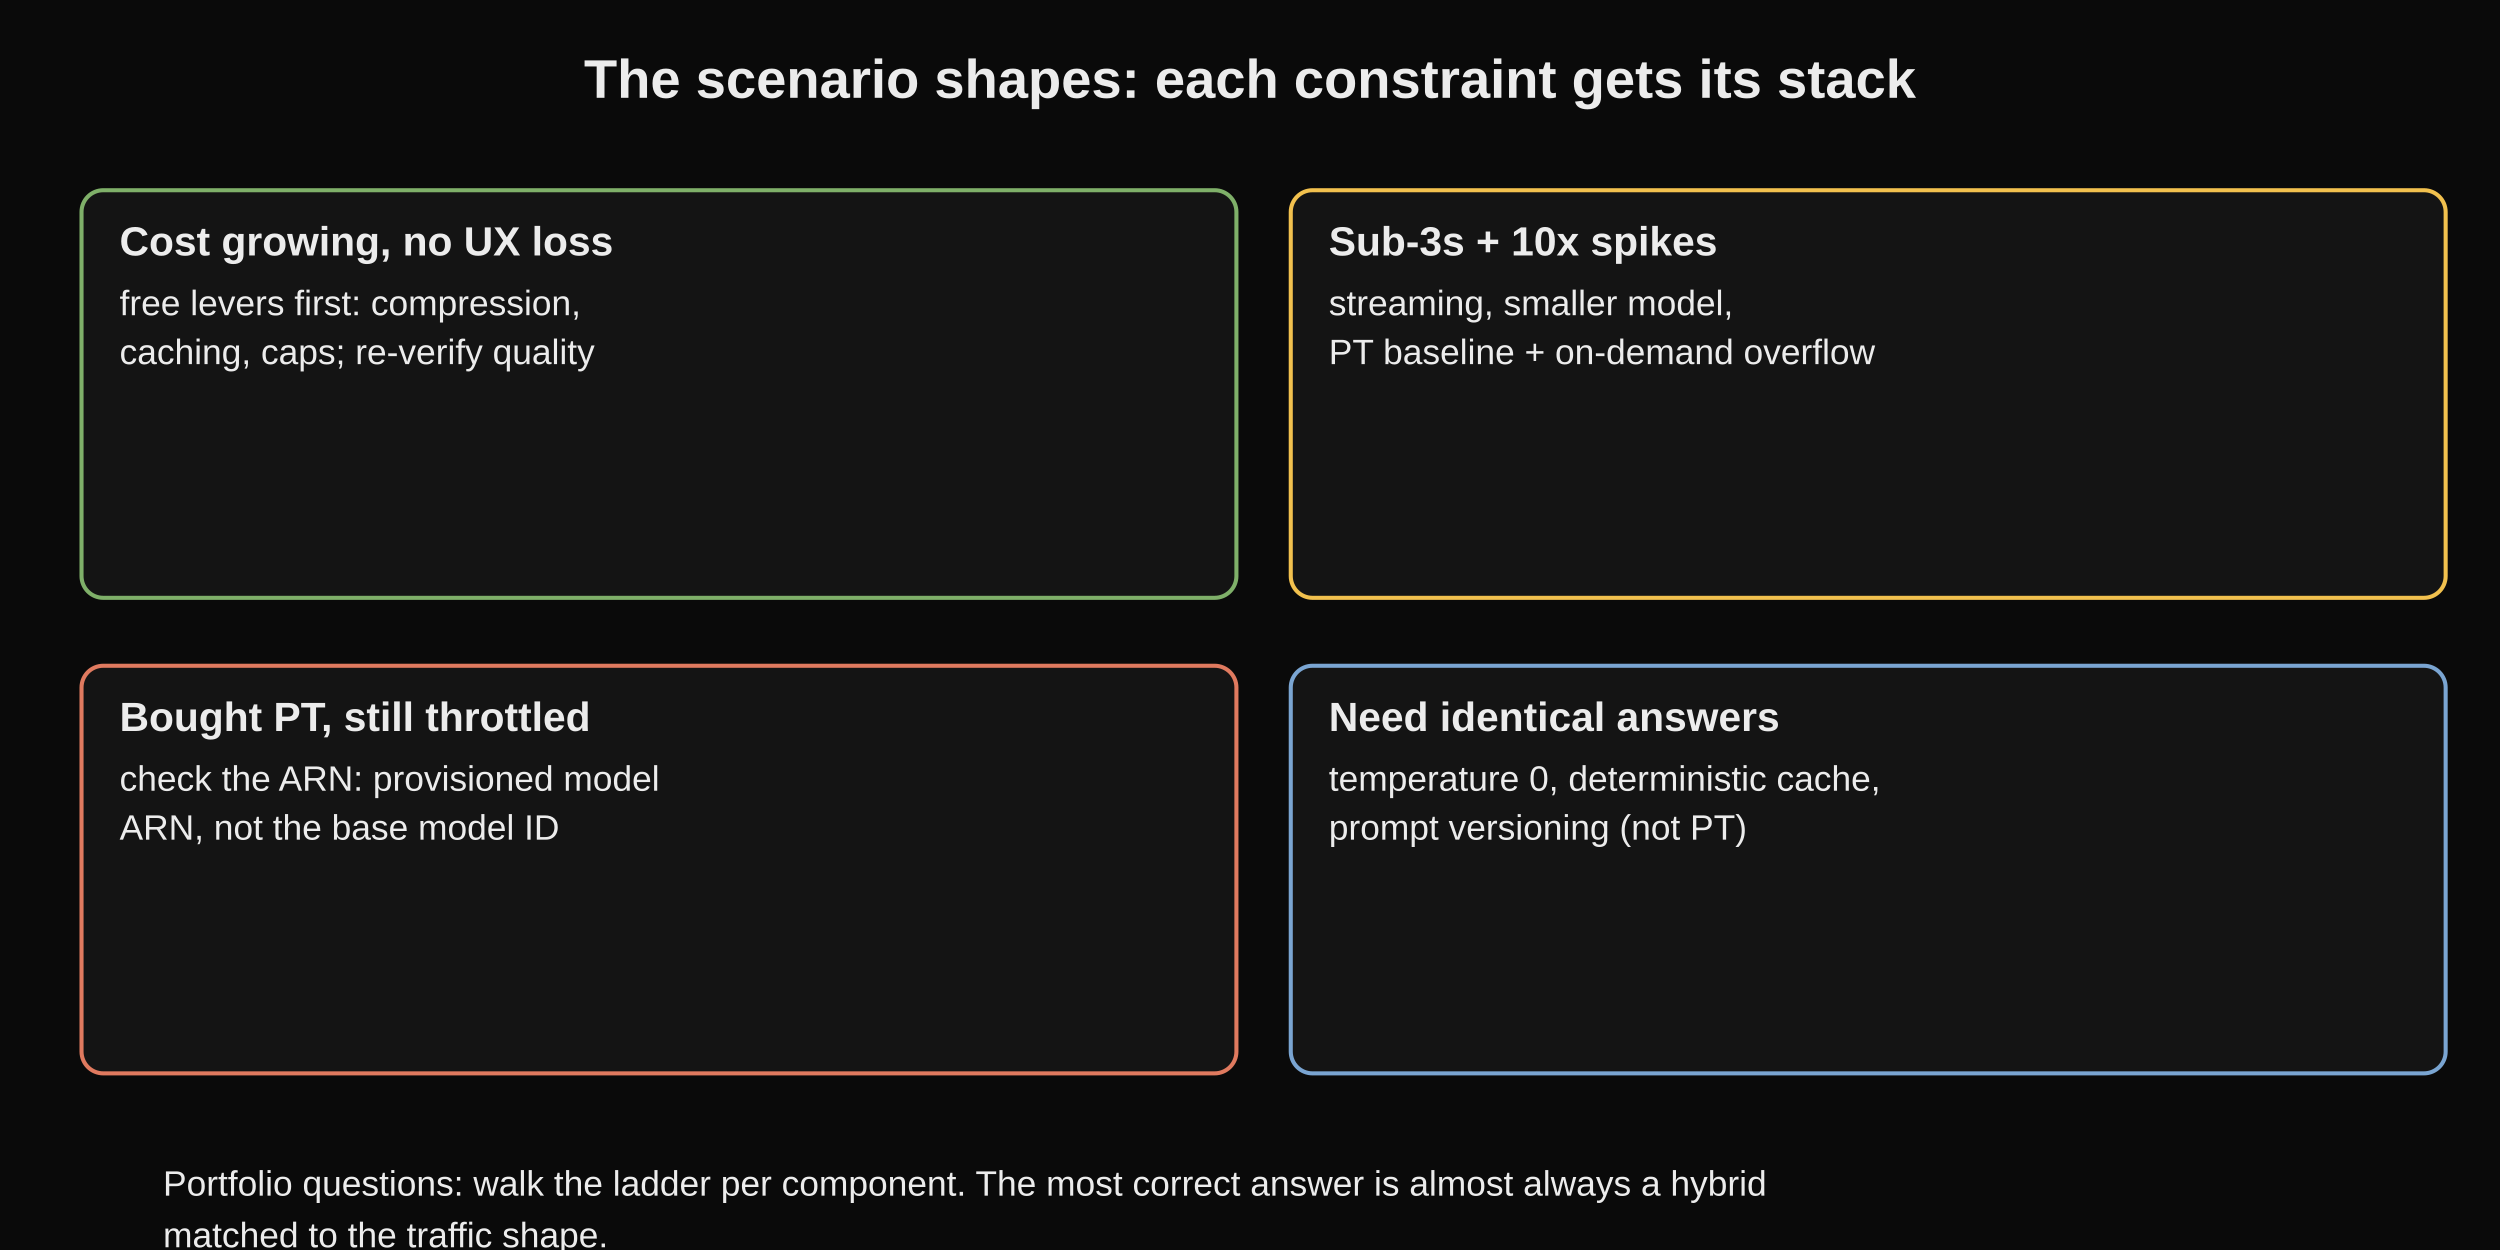
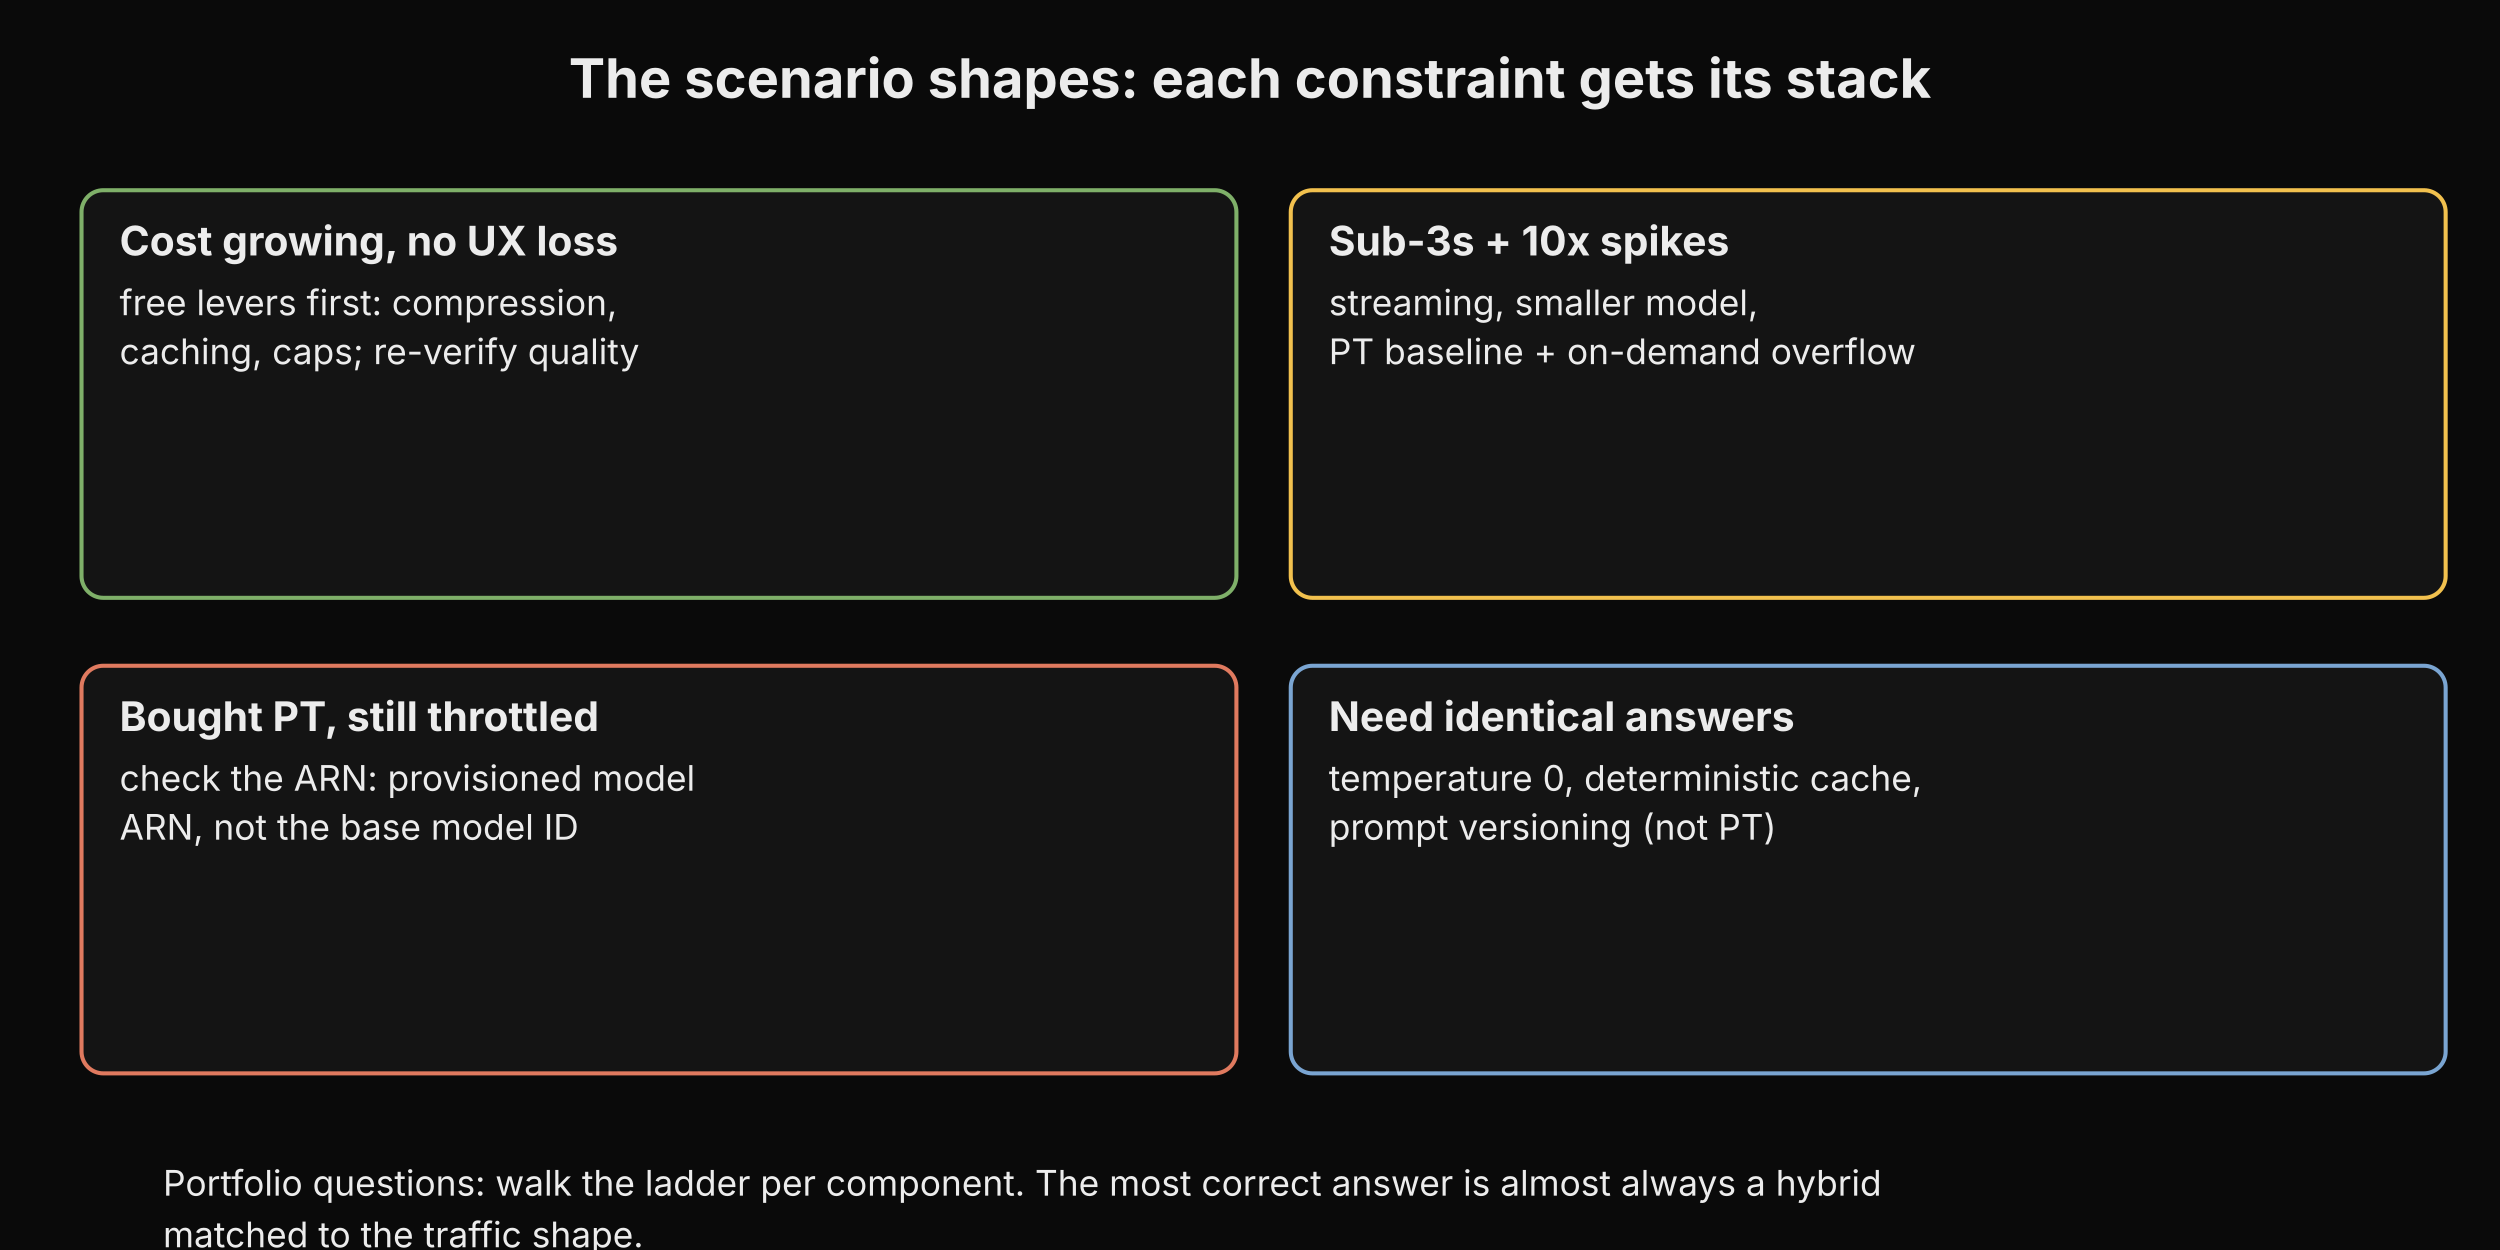
<svg xmlns="http://www.w3.org/2000/svg" width="100%" viewBox="0 0 920 460" role="img" aria-label="The scenario shapes: each constraint gets its stack">
-   <style>text{font-family:Verdana,Arial,sans-serif;fill:#ececec;}</style>
+   <style>text{font-family:"Anthropic Sans",Inter,"Source Sans 3","IBM Plex Sans",sans-serif;fill:#ececec}</style>
  <rect x="0" y="0" width="920" height="460" fill="#0a0a0a" />
  <text x="460.0" y="36" text-anchor="middle" font-size="20" font-weight="bold">The scenario shapes: each constraint gets its stack</text>
  <rect x="30" y="70" width="425" height="150" rx="8" fill="#141414" stroke="#7fb069" stroke-width="1.5" />
  <text x="44" y="94" font-size="15" font-weight="bold" fill="#ececec">Cost growing, no UX loss</text>
  <text x="44" y="116" font-size="13" fill="#ececec">free levers first: compression,</text>
  <text x="44" y="134" font-size="13" fill="#ececec">caching, caps; re-verify quality</text>
  <rect x="475" y="70" width="425" height="150" rx="8" fill="#141414" stroke="#f2c14e" stroke-width="1.5" />
  <text x="489" y="94" font-size="15" font-weight="bold" fill="#ececec">Sub-3s + 10x spikes</text>
  <text x="489" y="116" font-size="13" fill="#ececec">streaming, smaller model,</text>
  <text x="489" y="134" font-size="13" fill="#ececec">PT baseline + on-demand overflow</text>
  <rect x="30" y="245" width="425" height="150" rx="8" fill="#141414" stroke="#e07a5f" stroke-width="1.5" />
  <text x="44" y="269" font-size="15" font-weight="bold" fill="#ececec">Bought PT, still throttled</text>
  <text x="44" y="291" font-size="13" fill="#ececec">check the ARN: provisioned model</text>
  <text x="44" y="309" font-size="13" fill="#ececec">ARN, not the base model ID</text>
  <rect x="475" y="245" width="425" height="150" rx="8" fill="#141414" stroke="#7aa5d2" stroke-width="1.5" />
  <text x="489" y="269" font-size="15" font-weight="bold" fill="#ececec">Need identical answers</text>
  <text x="489" y="291" font-size="13" fill="#ececec">temperature 0, deterministic cache,</text>
  <text x="489" y="309" font-size="13" fill="#ececec">prompt versioning (not PT)</text>
  <text x="60" y="440" font-size="13" text-anchor="start" fill="#a8a8a8">Portfolio questions: walk the ladder per component. The most correct answer is almost always a hybrid</text>
  <text x="60" y="459" font-size="13" text-anchor="start" fill="#a8a8a8">matched to the traffic shape.</text>
</svg>
